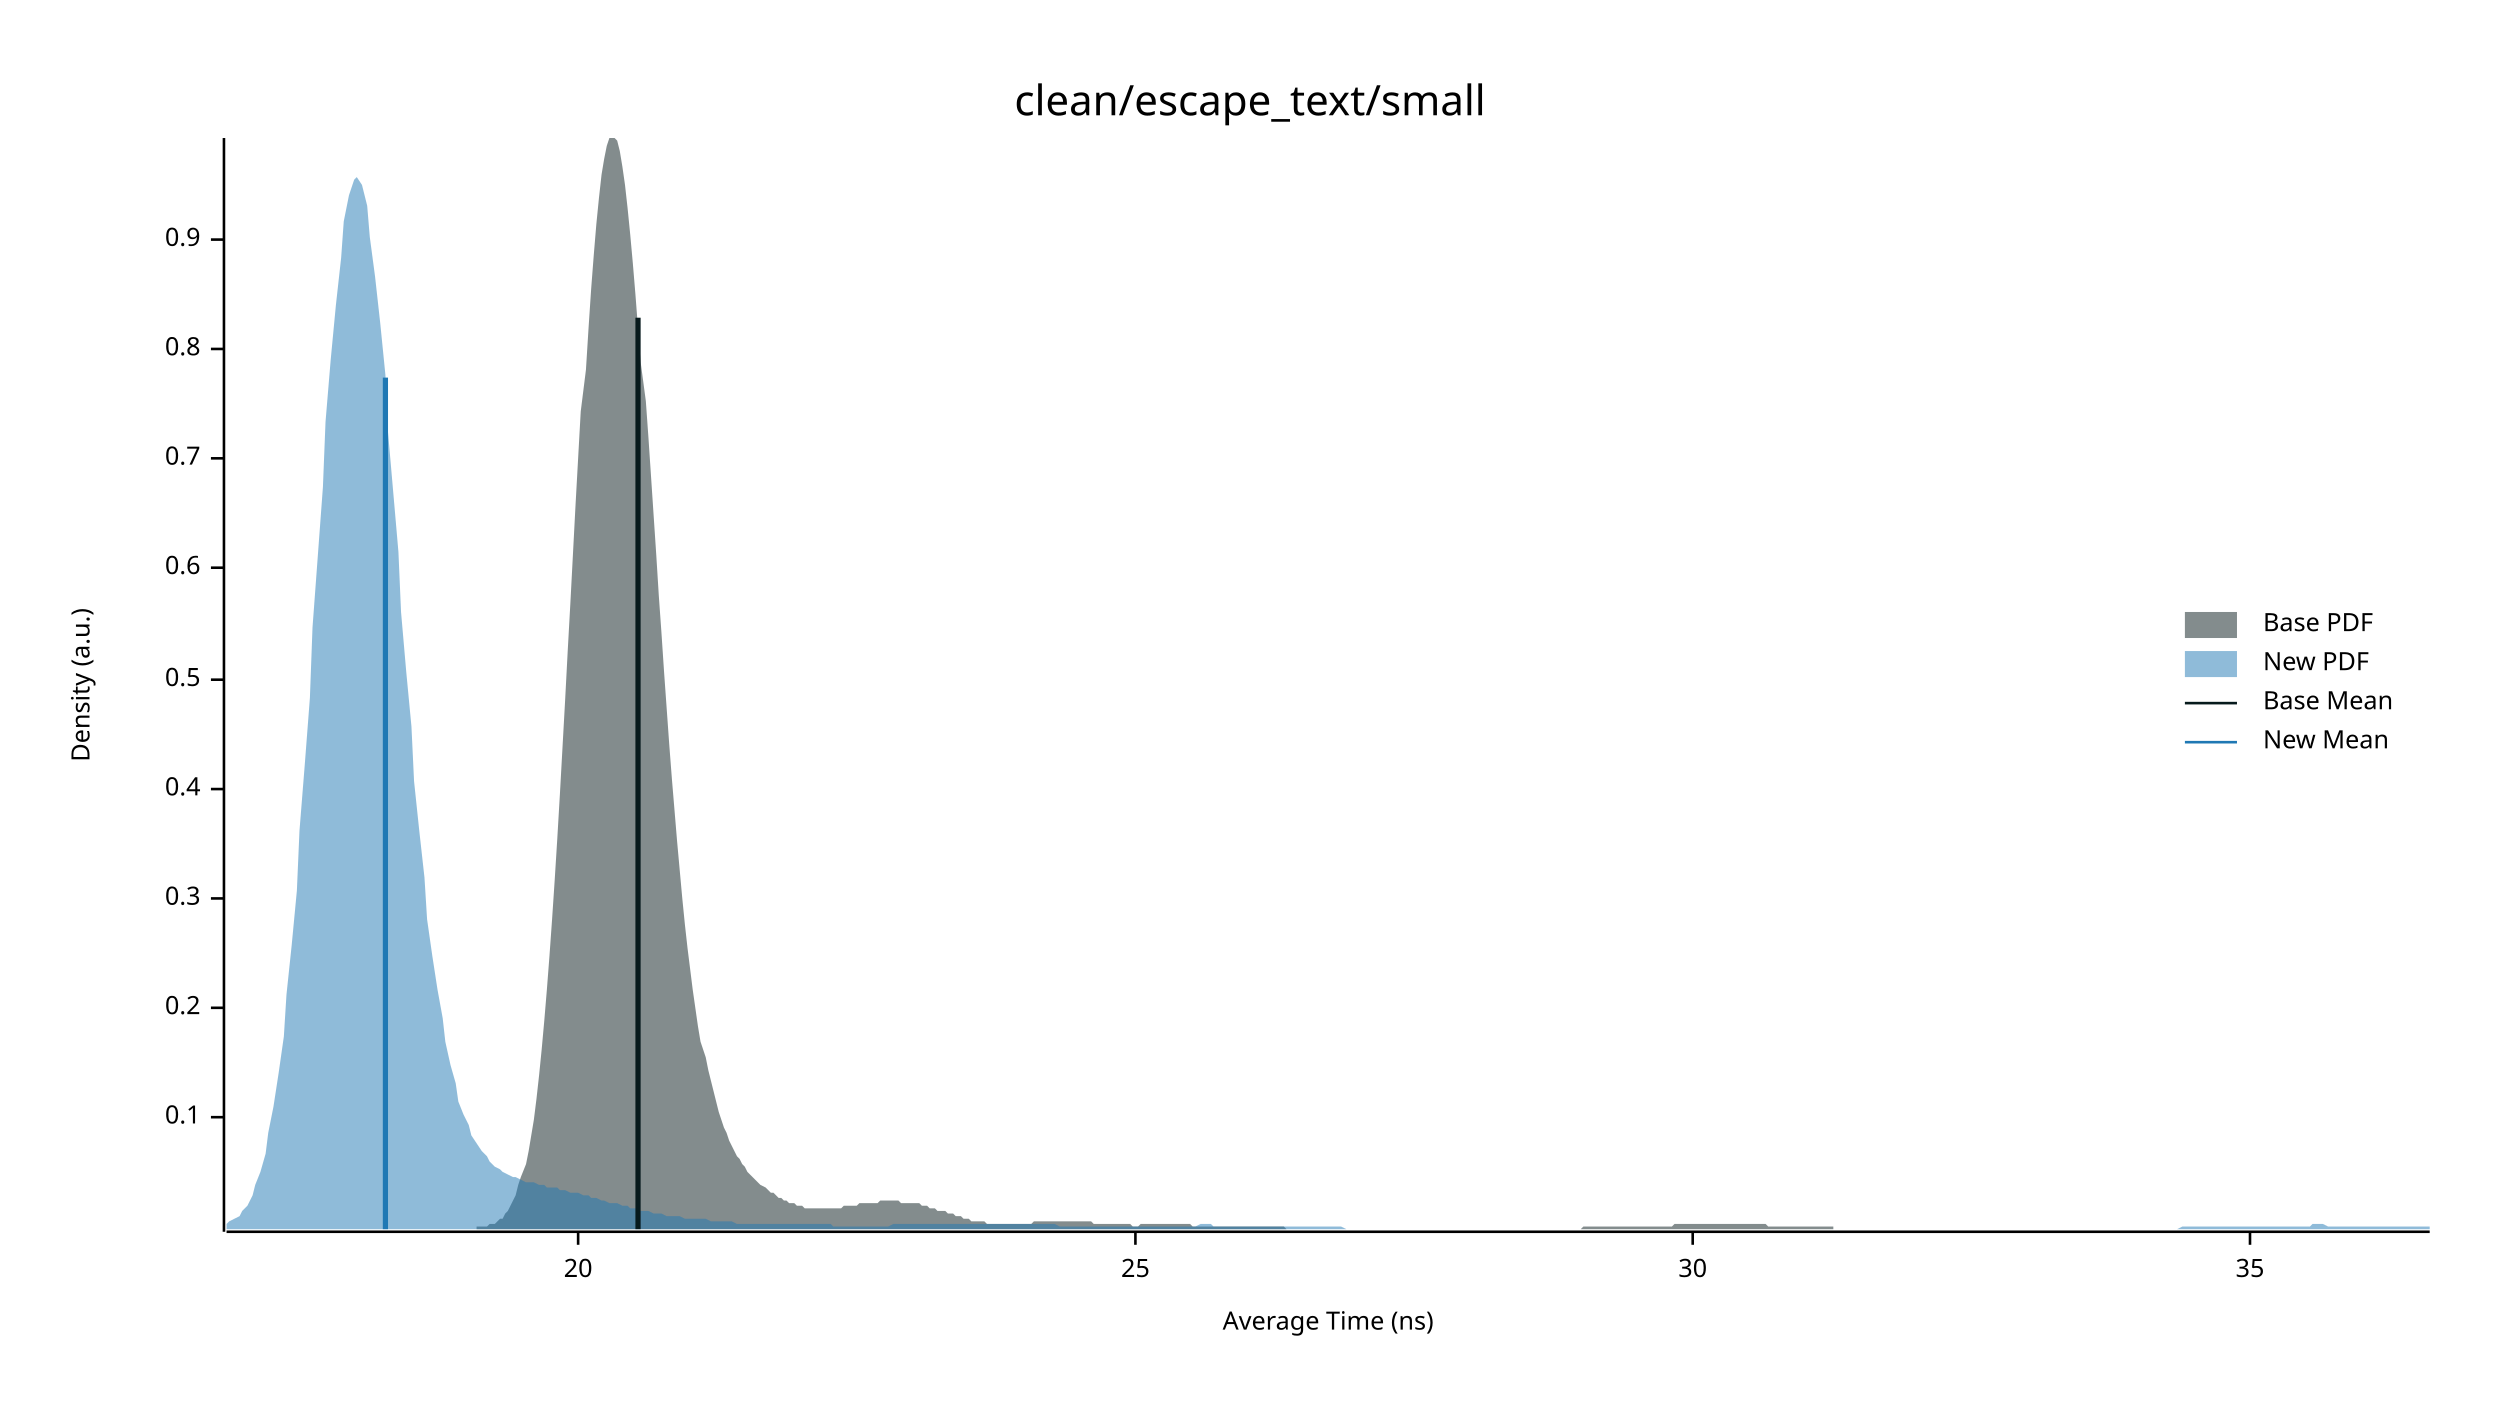
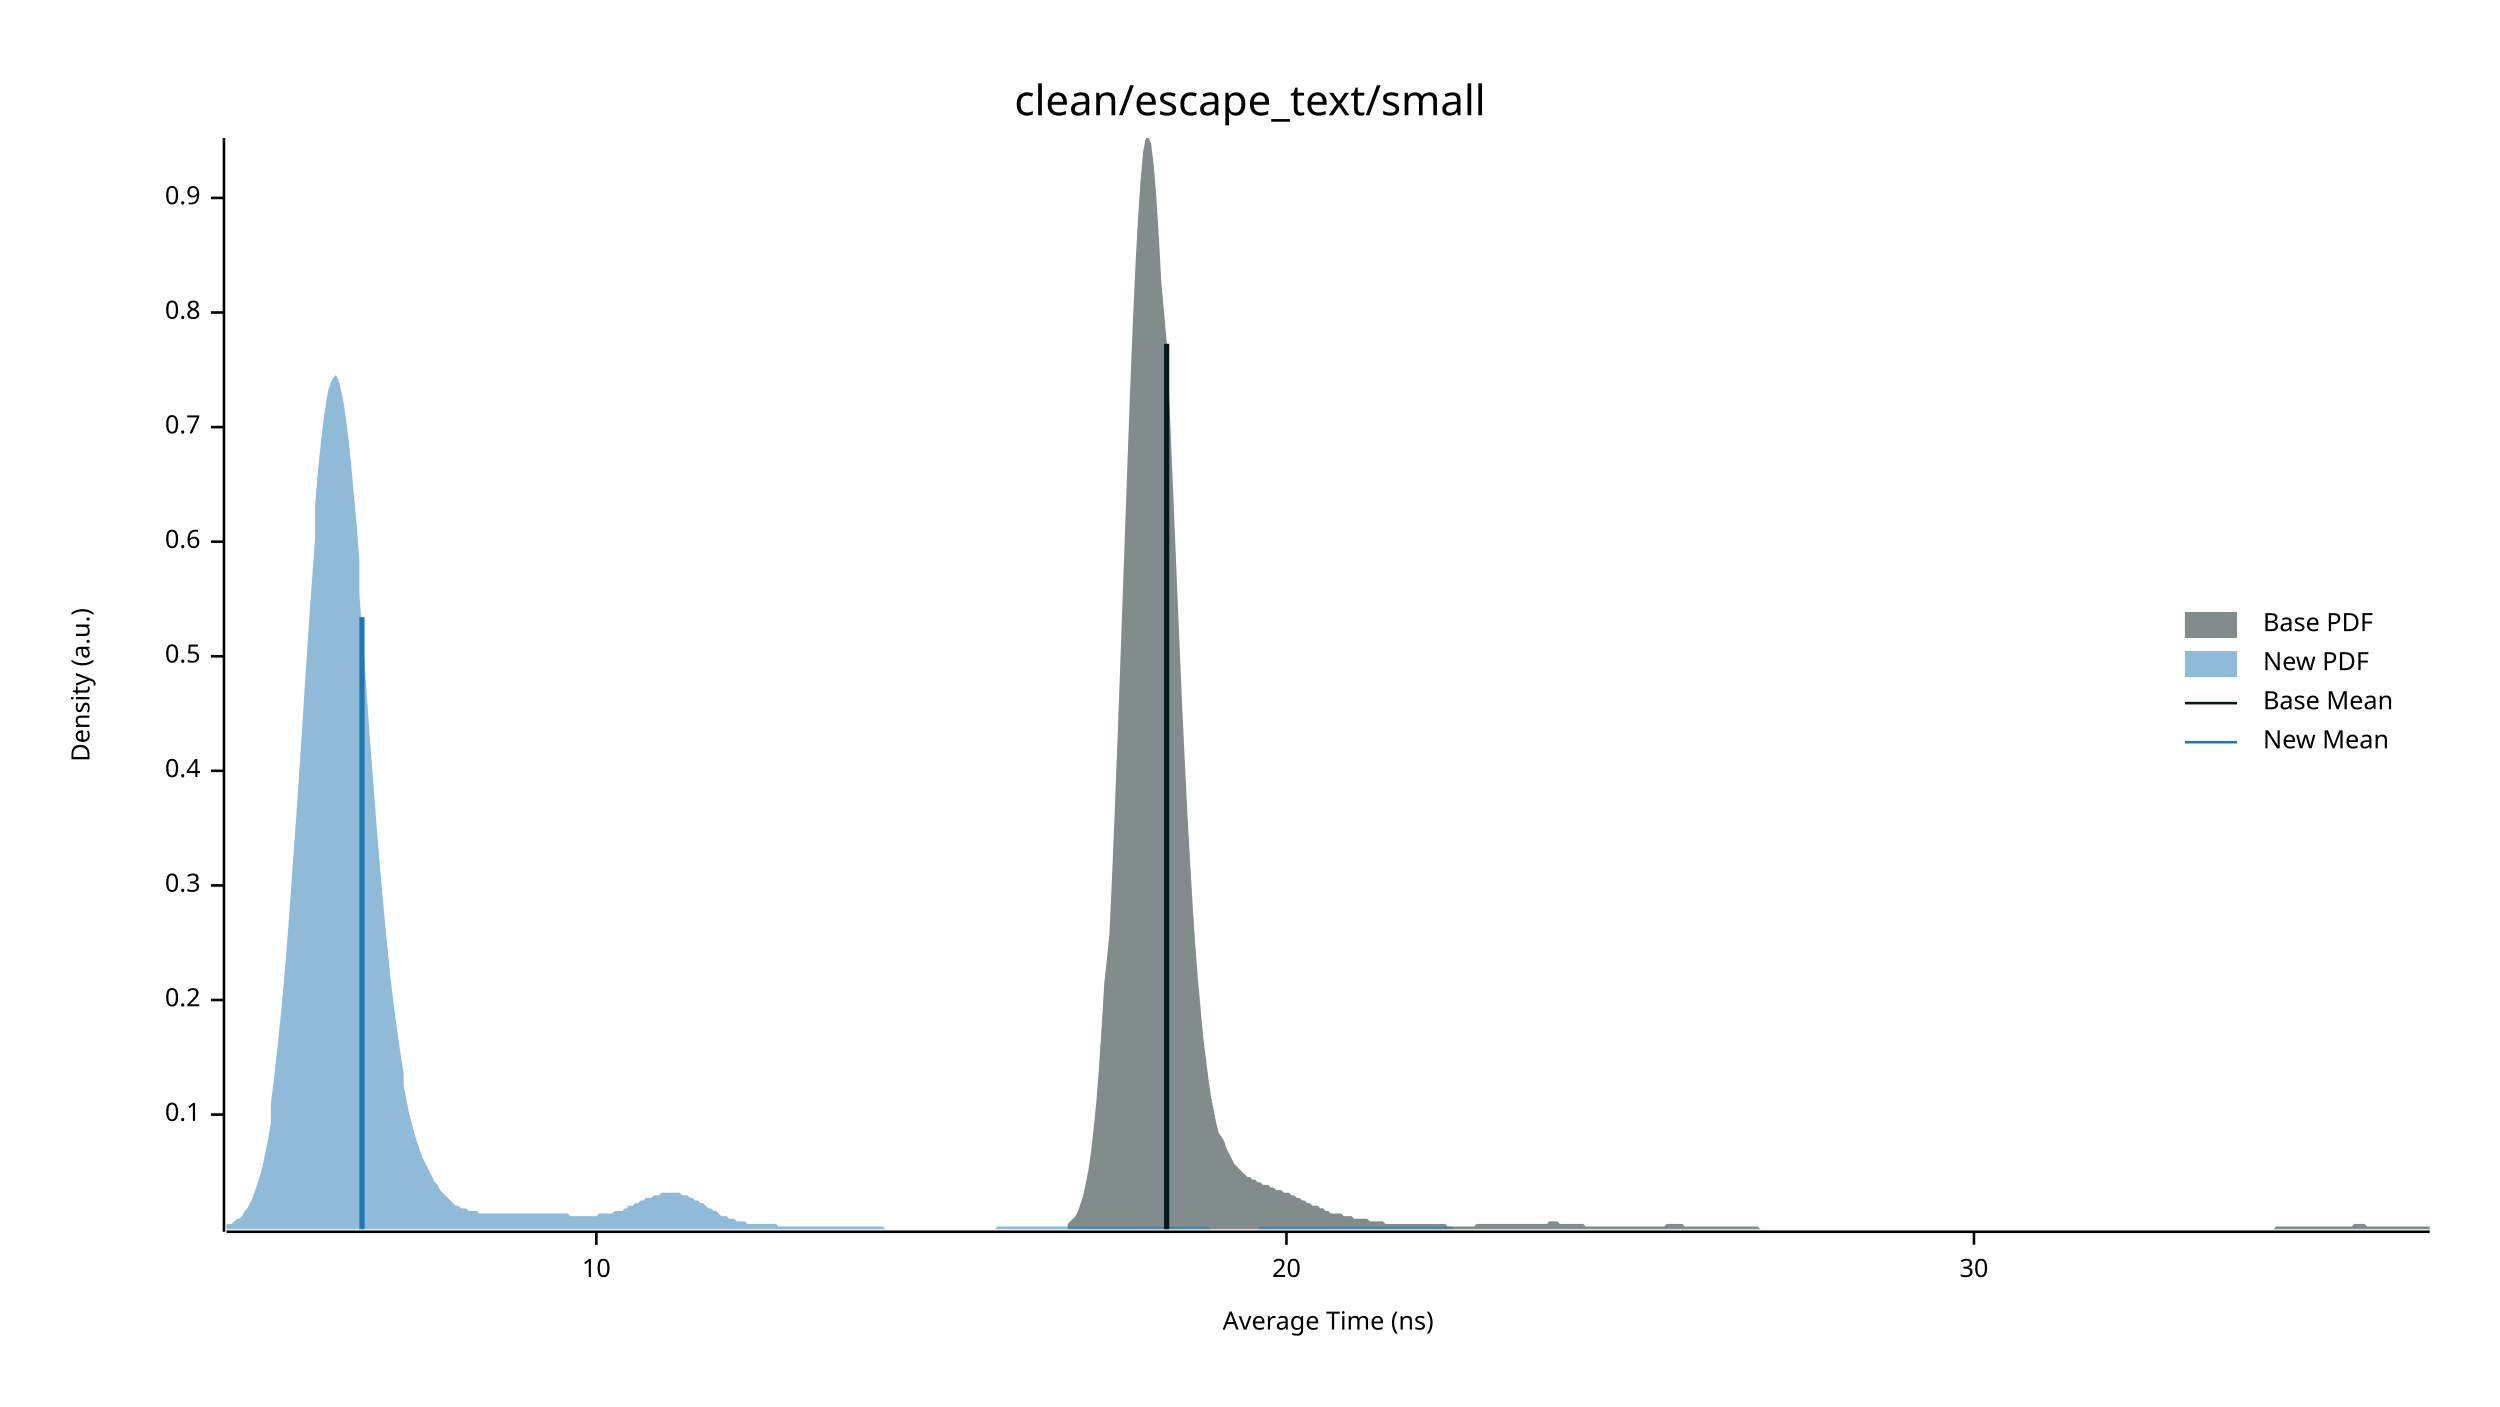
<svg xmlns="http://www.w3.org/2000/svg" width="960" height="540" viewBox="0 0 960 540">
  <text x="480" y="32" dy="0.76em" text-anchor="middle" font-family="sans-serif" font-size="16.129" opacity="1" fill="#000000">
clean/escape_text/small
</text>
  <text x="27" y="263" dy="0.76em" text-anchor="middle" font-family="sans-serif" font-size="9.677" opacity="1" fill="#000000" transform="rotate(270, 27, 263)">
Density (a.u.)
</text>
  <text x="510" y="513" dy="-0.5ex" text-anchor="middle" font-family="sans-serif" font-size="9.677" opacity="1" fill="#000000">
Average Time (ns)
</text>
  <polyline fill="none" opacity="1" stroke="#000000" stroke-width="1" points="86,53 86,473 " />
-   <text x="77" y="429" dy="0.5ex" text-anchor="end" font-family="sans-serif" font-size="9.677" opacity="1" fill="#000000">
+   <text x="77" y="428" dy="0.5ex" text-anchor="end" font-family="sans-serif" font-size="9.677" opacity="1" fill="#000000">
0.1
</text>
-   <polyline fill="none" opacity="1" stroke="#000000" stroke-width="1" points="81,429 86,429 " />
-   <text x="77" y="387" dy="0.5ex" text-anchor="end" font-family="sans-serif" font-size="9.677" opacity="1" fill="#000000">
+   <polyline fill="none" opacity="1" stroke="#000000" stroke-width="1" points="81,428 86,428 " />
+   <text x="77" y="384" dy="0.5ex" text-anchor="end" font-family="sans-serif" font-size="9.677" opacity="1" fill="#000000">
0.2
</text>
-   <polyline fill="none" opacity="1" stroke="#000000" stroke-width="1" points="81,387 86,387 " />
-   <text x="77" y="345" dy="0.5ex" text-anchor="end" font-family="sans-serif" font-size="9.677" opacity="1" fill="#000000">
+   <polyline fill="none" opacity="1" stroke="#000000" stroke-width="1" points="81,384 86,384 " />
+   <text x="77" y="340" dy="0.5ex" text-anchor="end" font-family="sans-serif" font-size="9.677" opacity="1" fill="#000000">
0.3
</text>
-   <polyline fill="none" opacity="1" stroke="#000000" stroke-width="1" points="81,345 86,345 " />
-   <text x="77" y="303" dy="0.5ex" text-anchor="end" font-family="sans-serif" font-size="9.677" opacity="1" fill="#000000">
+   <polyline fill="none" opacity="1" stroke="#000000" stroke-width="1" points="81,340 86,340 " />
+   <text x="77" y="296" dy="0.5ex" text-anchor="end" font-family="sans-serif" font-size="9.677" opacity="1" fill="#000000">
0.4
</text>
-   <polyline fill="none" opacity="1" stroke="#000000" stroke-width="1" points="81,303 86,303 " />
-   <text x="77" y="261" dy="0.5ex" text-anchor="end" font-family="sans-serif" font-size="9.677" opacity="1" fill="#000000">
+   <polyline fill="none" opacity="1" stroke="#000000" stroke-width="1" points="81,296 86,296 " />
+   <text x="77" y="252" dy="0.5ex" text-anchor="end" font-family="sans-serif" font-size="9.677" opacity="1" fill="#000000">
0.5
</text>
-   <polyline fill="none" opacity="1" stroke="#000000" stroke-width="1" points="81,261 86,261 " />
-   <text x="77" y="218" dy="0.5ex" text-anchor="end" font-family="sans-serif" font-size="9.677" opacity="1" fill="#000000">
+   <polyline fill="none" opacity="1" stroke="#000000" stroke-width="1" points="81,252 86,252 " />
+   <text x="77" y="208" dy="0.5ex" text-anchor="end" font-family="sans-serif" font-size="9.677" opacity="1" fill="#000000">
0.6
</text>
-   <polyline fill="none" opacity="1" stroke="#000000" stroke-width="1" points="81,218 86,218 " />
-   <text x="77" y="176" dy="0.5ex" text-anchor="end" font-family="sans-serif" font-size="9.677" opacity="1" fill="#000000">
+   <polyline fill="none" opacity="1" stroke="#000000" stroke-width="1" points="81,208 86,208 " />
+   <text x="77" y="164" dy="0.5ex" text-anchor="end" font-family="sans-serif" font-size="9.677" opacity="1" fill="#000000">
0.7
</text>
-   <polyline fill="none" opacity="1" stroke="#000000" stroke-width="1" points="81,176 86,176 " />
-   <text x="77" y="134" dy="0.5ex" text-anchor="end" font-family="sans-serif" font-size="9.677" opacity="1" fill="#000000">
+   <polyline fill="none" opacity="1" stroke="#000000" stroke-width="1" points="81,164 86,164 " />
+   <text x="77" y="120" dy="0.5ex" text-anchor="end" font-family="sans-serif" font-size="9.677" opacity="1" fill="#000000">
0.8
</text>
-   <polyline fill="none" opacity="1" stroke="#000000" stroke-width="1" points="81,134 86,134 " />
-   <text x="77" y="92" dy="0.5ex" text-anchor="end" font-family="sans-serif" font-size="9.677" opacity="1" fill="#000000">
+   <polyline fill="none" opacity="1" stroke="#000000" stroke-width="1" points="81,120 86,120 " />
+   <text x="77" y="76" dy="0.5ex" text-anchor="end" font-family="sans-serif" font-size="9.677" opacity="1" fill="#000000">
0.9
</text>
-   <polyline fill="none" opacity="1" stroke="#000000" stroke-width="1" points="81,92 86,92 " />
+   <polyline fill="none" opacity="1" stroke="#000000" stroke-width="1" points="81,76 86,76 " />
  <polyline fill="none" opacity="1" stroke="#000000" stroke-width="1" points="87,473 933,473 " />
-   <text x="222" y="483" dy="0.76em" text-anchor="middle" font-family="sans-serif" font-size="9.677" opacity="1" fill="#000000">
+   <text x="229" y="483" dy="0.76em" text-anchor="middle" font-family="sans-serif" font-size="9.677" opacity="1" fill="#000000">
+ 10
+ </text>
+   <polyline fill="none" opacity="1" stroke="#000000" stroke-width="1" points="229,473 229,478 " />
+   <text x="494" y="483" dy="0.76em" text-anchor="middle" font-family="sans-serif" font-size="9.677" opacity="1" fill="#000000">
20
</text>
-   <polyline fill="none" opacity="1" stroke="#000000" stroke-width="1" points="222,473 222,478 " />
-   <text x="436" y="483" dy="0.76em" text-anchor="middle" font-family="sans-serif" font-size="9.677" opacity="1" fill="#000000">
- 25
- </text>
-   <polyline fill="none" opacity="1" stroke="#000000" stroke-width="1" points="436,473 436,478 " />
-   <text x="650" y="483" dy="0.76em" text-anchor="middle" font-family="sans-serif" font-size="9.677" opacity="1" fill="#000000">
+   <polyline fill="none" opacity="1" stroke="#000000" stroke-width="1" points="494,473 494,478 " />
+   <text x="758" y="483" dy="0.76em" text-anchor="middle" font-family="sans-serif" font-size="9.677" opacity="1" fill="#000000">
30
</text>
-   <polyline fill="none" opacity="1" stroke="#000000" stroke-width="1" points="650,473 650,478 " />
-   <text x="864" y="483" dy="0.76em" text-anchor="middle" font-family="sans-serif" font-size="9.677" opacity="1" fill="#000000">
- 35
- </text>
-   <polyline fill="none" opacity="1" stroke="#000000" stroke-width="1" points="864,473 864,478 " />
-   <polygon opacity="0.5" fill="#071A1C" points="183,471 184,471 185,471 186,471 187,471 188,470 189,470 190,470 191,469 192,468 193,468 194,466 195,465 196,463 197,461 198,459 199,455 200,452 202,447 203,442 204,436 205,430 206,422 207,413 208,403 209,392 210,380 211,367 212,353 213,338 214,322 215,305 216,287 217,269 218,250 219,232 220,213 221,194 222,176 223,158 225,142 226,126 227,111 228,98 229,86 230,76 231,67 232,61 233,56 234,53 235,53 236,53 237,54 238,58 239,64 240,71 241,80 242,90 243,101 244,113 245,126 246,139 248,154 249,168 250,183 251,198 252,213 253,229 254,243 255,258 256,272 257,286 258,299 259,311 260,323 261,334 262,345 263,355 264,364 265,372 266,380 267,387 268,394 269,400 271,406 272,411 273,415 274,419 275,423 276,427 277,430 278,433 279,435 280,438 281,440 282,442 283,444 284,445 285,447 286,448 287,450 288,451 289,452 290,453 291,454 292,455 294,456 295,457 296,458 297,458 298,459 299,460 300,460 301,461 302,461 303,462 304,462 305,462 306,463 307,463 308,463 309,464 310,464 311,464 312,464 313,464 314,464 315,464 317,464 318,464 319,464 320,464 321,464 322,464 323,464 324,463 325,463 326,463 327,463 328,463 329,463 330,462 331,462 332,462 333,462 334,462 335,462 336,462 337,462 338,461 340,461 341,461 342,461 343,461 344,461 345,461 346,462 347,462 348,462 349,462 350,462 351,462 352,462 353,462 354,463 355,463 356,463 357,464 358,464 359,464 360,465 361,465 363,465 364,466 365,466 366,466 367,467 368,467 369,467 370,468 371,468 372,468 373,469 374,469 375,469 376,469 377,469 378,469 379,470 380,470 381,470 382,470 383,470 384,470 386,470 387,470 388,470 389,470 390,470 391,470 392,470 393,470 394,470 395,470 396,470 397,469 398,469 399,469 400,469 401,469 402,469 403,469 404,469 405,469 406,469 407,469 409,469 410,469 411,469 412,469 413,469 414,469 415,469 416,469 417,469 418,469 419,469 420,470 421,470 422,470 423,470 424,470 425,470 426,470 427,470 428,470 429,470 430,470 432,470 433,470 434,470 435,471 436,471 437,471 438,470 439,470 440,470 441,470 442,470 443,470 444,470 445,470 446,470 447,470 448,470 449,470 450,470 451,470 452,470 453,470 455,470 456,470 457,470 458,471 459,471 460,471 461,471 462,471 463,471 464,471 465,471 466,471 467,471 468,471 469,471 470,471 471,471 472,471 473,471 474,471 475,471 476,471 478,471 479,471 480,471 481,471 482,471 483,471 484,471 485,471 486,471 487,471 488,471 489,471 490,471 491,471 492,471 493,471 494,472 495,472 496,472 497,472 498,472 500,472 501,472 502,472 503,472 504,472 505,472 506,472 507,472 508,472 509,472 510,472 511,472 512,472 513,472 514,472 515,472 516,472 517,472 518,472 519,472 520,472 521,472 523,472 524,472 525,472 526,472 527,472 528,472 529,472 530,472 531,472 532,472 533,472 534,472 535,472 536,472 537,472 538,472 539,472 540,472 541,472 542,472 543,472 544,472 546,472 547,472 548,472 549,472 550,472 551,472 552,472 553,472 554,472 555,472 556,472 557,472 558,472 559,472 560,472 561,472 562,472 563,472 564,472 565,472 566,472 567,472 569,472 570,472 571,472 572,472 573,472 574,472 575,472 576,472 577,472 578,472 579,472 580,472 581,472 582,472 583,472 584,472 585,472 586,472 587,472 588,472 589,472 590,472 592,472 593,472 594,472 595,472 596,472 597,472 598,472 599,472 600,472 601,472 602,472 603,472 604,472 605,472 606,472 607,472 608,471 609,471 610,471 611,471 612,471 613,471 615,471 616,471 617,471 618,471 619,471 620,471 621,471 622,471 623,471 624,471 625,471 626,471 627,471 628,471 629,471 630,471 631,471 632,471 633,471 634,471 635,471 636,471 638,471 639,471 640,471 641,471 642,471 643,470 644,470 645,470 646,470 647,470 648,470 649,470 650,470 651,470 652,470 653,470 654,470 655,470 656,470 657,470 658,470 659,470 661,470 662,470 663,470 664,470 665,470 666,470 667,470 668,470 669,470 670,470 671,470 672,470 673,470 674,470 675,470 676,470 677,470 678,470 679,471 680,471 681,471 682,471 684,471 685,471 686,471 687,471 688,471 689,471 690,471 691,471 692,471 693,471 694,471 695,471 696,471 697,471 698,471 699,471 700,471 701,471 702,471 703,471 704,471 704,472 183,472 " />
-   <polygon opacity="0.5" fill="#1F78B4" points="87,470 88,469 90,468 92,467 93,465 95,463 97,459 98,455 100,450 102,443 103,435 105,425 107,412 109,398 110,382 112,363 114,342 115,319 117,294 119,268 120,241 122,214 124,187 125,162 127,138 129,117 131,99 132,85 134,75 136,69 137,68 139,71 141,79 142,91 144,106 146,124 148,144 149,166 151,189 153,212 154,235 156,258 158,279 159,300 161,319 163,337 164,353 166,367 168,380 170,391 171,400 173,409 175,416 176,423 178,428 180,432 181,436 183,439 185,442 187,444 188,446 190,448 192,449 193,450 195,451 197,452 198,452 200,453 202,454 203,454 205,454 207,455 209,455 210,456 212,456 214,456 215,457 217,457 219,458 220,458 222,458 224,459 226,459 227,460 229,460 231,461 232,461 234,462 236,462 237,462 239,463 241,463 242,464 244,464 246,465 248,465 249,465 251,466 253,466 254,466 256,467 258,467 259,467 261,467 263,468 265,468 266,468 268,468 270,468 271,468 273,469 275,469 276,469 278,469 280,469 281,469 283,470 285,470 287,470 288,470 290,470 292,470 293,470 295,470 297,470 298,470 300,470 302,470 304,470 305,470 307,470 309,470 310,470 312,470 314,470 315,470 317,470 319,470 320,471 322,471 324,471 326,471 327,471 329,471 331,471 332,471 334,471 336,471 337,471 339,471 341,471 343,470 344,470 346,470 348,470 349,470 351,470 353,470 354,470 356,470 358,470 359,470 361,470 363,470 365,470 366,470 368,470 370,470 371,470 373,470 375,470 376,470 378,470 380,470 381,470 383,470 385,470 387,470 388,470 390,470 392,470 393,470 395,470 397,470 398,470 400,470 402,470 404,470 405,470 407,471 409,471 410,471 412,471 414,471 415,471 417,471 419,471 420,471 422,471 424,471 426,471 427,471 429,471 431,471 432,471 434,471 436,471 437,471 439,471 441,471 443,471 444,471 446,471 448,471 449,471 451,471 453,471 454,471 456,471 458,471 459,471 461,470 463,470 465,470 466,471 468,471 470,471 471,471 473,471 475,471 476,471 478,471 480,471 482,471 483,471 485,471 487,471 488,471 490,471 492,471 493,471 495,471 497,471 498,471 500,471 502,471 504,471 505,471 507,471 509,471 510,471 512,471 514,471 515,471 517,472 519,472 521,472 522,472 524,472 526,472 527,472 529,472 531,472 532,472 534,472 536,472 537,472 539,472 541,472 543,472 544,472 546,472 548,472 549,472 551,472 553,472 554,472 556,472 558,472 560,472 561,472 563,472 565,472 566,472 568,472 570,472 571,472 573,472 575,472 576,472 578,472 580,472 582,472 583,472 585,472 587,472 588,472 590,472 592,472 593,472 595,472 597,472 599,472 600,472 602,472 604,472 605,472 607,472 609,472 610,472 612,472 614,472 615,472 617,472 619,472 621,472 622,472 624,472 626,472 627,472 629,472 631,472 632,472 634,472 636,472 638,472 639,472 641,472 643,472 644,472 646,472 648,472 649,472 651,472 653,472 654,472 656,472 658,472 660,472 661,472 663,472 665,472 666,472 668,472 670,472 671,472 673,472 675,472 676,472 678,472 680,472 682,472 683,472 685,472 687,472 688,472 690,472 692,472 693,472 695,472 697,472 699,472 700,472 702,472 704,472 705,472 707,472 709,472 710,472 712,472 714,472 715,472 717,472 719,472 721,472 722,472 724,472 726,472 727,472 729,472 731,472 732,472 734,472 736,472 738,472 739,472 741,472 743,472 744,472 746,472 748,472 749,472 751,472 753,472 754,472 756,472 758,472 760,472 761,472 763,472 765,472 766,472 768,472 770,472 771,472 773,472 775,472 777,472 778,472 780,472 782,472 783,472 785,472 787,472 788,472 790,472 792,472 793,472 795,472 797,472 799,472 800,472 802,472 804,472 805,472 807,472 809,472 810,472 812,472 814,472 816,472 817,472 819,472 821,472 822,472 824,472 826,472 827,472 829,472 831,472 832,472 834,472 836,472 838,471 839,471 841,471 843,471 844,471 846,471 848,471 849,471 851,471 853,471 855,471 856,471 858,471 860,471 861,471 863,471 865,471 866,471 868,471 870,471 871,471 873,471 875,471 877,471 878,471 880,471 882,471 883,471 885,471 887,471 888,470 890,470 892,470 894,471 895,471 897,471 899,471 900,471 902,471 904,471 905,471 907,471 909,471 910,471 912,471 914,471 916,471 917,471 919,471 921,471 922,471 924,471 926,471 927,471 929,471 931,471 933,471 933,472 87,472 " />
-   <polyline fill="none" opacity="1" stroke="#071A1C" stroke-width="2" points="245,472 245,122 " />
-   <polyline fill="none" opacity="1" stroke="#1F78B4" stroke-width="2" points="148,472 148,145 " />
+   <polyline fill="none" opacity="1" stroke="#000000" stroke-width="1" points="758,473 758,478 " />
+   <polygon opacity="0.5" fill="#071A1C" points="410,470 411,469 412,468 413,467 414,465 415,462 416,459 417,454 418,449 419,442 420,433 421,423 422,410 423,395 424,378 426,359 427,337 428,313 429,287 430,260 431,232 432,204 433,176 434,149 435,124 436,102 437,84 438,69 439,58 440,53 441,53 442,55 443,63 444,75 445,91 446,109 448,131 449,153 450,177 451,201 452,225 453,249 454,272 455,293 456,313 457,331 458,348 459,363 460,376 461,387 462,398 463,406 464,414 465,421 466,426 467,431 468,435 470,438 471,441 472,443 473,445 474,447 475,448 476,449 477,450 478,451 479,452 480,452 481,453 482,453 483,454 484,454 485,455 486,455 487,455 488,456 489,456 490,457 492,457 493,458 494,458 495,458 496,459 497,459 498,460 499,460 500,461 501,461 502,462 503,462 504,463 505,463 506,463 507,464 508,464 509,465 510,465 511,466 512,466 514,466 515,466 516,467 517,467 518,467 519,467 520,468 521,468 522,468 523,468 524,468 525,468 526,469 527,469 528,469 529,469 530,469 531,469 532,470 533,470 534,470 536,470 537,470 538,470 539,470 540,470 541,470 542,470 543,470 544,470 545,470 546,470 547,470 548,470 549,470 550,470 551,470 552,470 553,470 554,470 555,470 556,471 558,471 559,471 560,471 561,471 562,471 563,471 564,471 565,471 566,471 567,470 568,470 569,470 570,470 571,470 572,470 573,470 574,470 575,470 576,470 577,470 578,470 580,470 581,470 582,470 583,470 584,470 585,470 586,470 587,470 588,470 589,470 590,470 591,470 592,470 593,470 594,470 595,469 596,469 597,469 598,469 599,470 600,470 602,470 603,470 604,470 605,470 606,470 607,470 608,470 609,471 610,471 611,471 612,471 613,471 614,471 615,471 616,471 617,471 618,471 619,471 620,471 621,471 622,471 624,471 625,471 626,471 627,471 628,471 629,471 630,471 631,471 632,471 633,471 634,471 635,471 636,471 637,471 638,471 639,471 640,470 641,470 642,470 643,470 644,470 646,470 647,471 648,471 649,471 650,471 651,471 652,471 653,471 654,471 655,471 656,471 657,471 658,471 659,471 660,471 661,471 662,471 663,471 664,471 665,471 666,471 667,471 669,471 670,471 671,471 672,471 673,471 674,471 675,471 676,472 677,472 678,472 679,472 680,472 681,472 682,472 683,472 684,472 685,472 686,472 687,472 688,472 689,472 691,472 692,472 693,472 694,472 695,472 696,472 697,472 698,472 699,472 700,472 701,472 702,472 703,472 704,472 705,472 706,472 707,472 708,472 709,472 710,472 711,472 713,472 714,472 715,472 716,472 717,472 718,472 719,472 720,472 721,472 722,472 723,472 724,472 725,472 726,472 727,472 728,472 729,472 730,472 731,472 732,472 733,472 735,472 736,472 737,472 738,472 739,472 740,472 741,472 742,472 743,472 744,472 745,472 746,472 747,472 748,472 749,472 750,472 751,472 752,472 753,472 754,472 755,472 757,472 758,472 759,472 760,472 761,472 762,472 763,472 764,472 765,472 766,472 767,472 768,472 769,472 770,472 771,472 772,472 773,472 774,472 775,472 776,472 777,472 779,472 780,472 781,472 782,472 783,472 784,472 785,472 786,472 787,472 788,472 789,472 790,472 791,472 792,472 793,472 794,472 795,472 796,472 797,472 798,472 799,472 801,472 802,472 803,472 804,472 805,472 806,472 807,472 808,472 809,472 810,472 811,472 812,472 813,472 814,472 815,472 816,472 817,472 818,472 819,472 820,472 821,472 823,472 824,472 825,472 826,472 827,472 828,472 829,472 830,472 831,472 832,472 833,472 834,472 835,472 836,472 837,472 838,472 839,472 840,472 841,472 842,472 843,472 845,472 846,472 847,472 848,472 849,472 850,472 851,472 852,472 853,472 854,472 855,472 856,472 857,472 858,472 859,472 860,472 861,472 862,472 863,472 864,472 865,472 867,472 868,472 869,472 870,472 871,472 872,472 873,472 874,471 875,471 876,471 877,471 878,471 879,471 880,471 881,471 882,471 883,471 884,471 885,471 886,471 887,471 889,471 890,471 891,471 892,471 893,471 894,471 895,471 896,471 897,471 898,471 899,471 900,471 901,471 902,471 903,471 904,470 905,470 906,470 907,470 908,470 909,471 911,471 912,471 913,471 914,471 915,471 916,471 917,471 918,471 919,471 920,471 921,471 922,471 923,471 924,471 925,471 926,471 927,471 928,471 929,471 930,471 931,471 933,471 933,472 410,472 " />
+   <polygon opacity="0.5" fill="#1F78B4" points="87,471 87,470 88,470 89,470 90,469 91,468 92,468 93,467 94,465 95,464 96,462 97,460 98,457 99,454 100,451 101,447 102,442 103,437 104,431 104,424 105,416 106,407 107,398 108,388 109,377 110,365 111,352 112,338 113,324 114,310 115,295 116,280 117,264 118,249 119,234 120,220 121,207 121,194 122,182 123,172 124,163 125,156 126,150 127,147 128,145 129,144 130,146 131,150 132,155 133,162 134,170 135,180 136,191 137,202 138,215 138,228 139,242 140,255 141,269 142,283 143,296 144,309 145,322 146,334 147,345 148,356 149,366 150,376 151,384 152,392 153,399 154,406 155,412 155,417 156,422 157,427 158,431 159,435 160,438 161,441 162,444 163,446 164,448 165,450 166,452 167,454 168,455 169,457 170,458 171,459 172,460 173,461 173,461 174,462 175,463 176,463 177,464 178,464 179,464 180,465 181,465 182,465 183,465 184,466 185,466 186,466 187,466 188,466 189,466 190,466 190,466 191,466 192,466 193,466 194,466 195,466 196,466 197,466 198,466 199,466 200,466 201,466 202,466 203,466 204,466 205,466 206,466 207,466 207,466 208,466 209,466 210,466 211,466 212,466 213,466 214,466 215,466 216,466 217,466 218,466 219,467 220,467 221,467 222,467 223,467 224,467 224,467 225,467 226,467 227,467 228,467 229,467 230,466 231,466 232,466 233,466 234,466 235,466 236,465 237,465 238,465 239,465 240,464 241,464 241,463 242,463 243,463 244,462 245,462 246,461 247,461 248,460 249,460 250,460 251,459 252,459 253,459 254,458 255,458 256,458 257,458 258,458 259,458 259,458 260,458 261,458 262,459 263,459 264,459 265,460 266,460 267,461 268,461 269,462 270,462 271,463 272,464 273,464 274,465 275,465 276,466 276,466 277,467 278,467 279,467 280,468 281,468 282,468 283,469 284,469 285,469 286,469 287,470 288,470 289,470 290,470 291,470 292,470 293,470 293,470 294,470 295,470 296,470 297,470 298,470 299,471 300,471 301,471 302,471 303,471 304,471 305,471 306,471 307,471 308,471 309,471 310,471 310,471 311,471 312,471 313,471 314,471 315,471 316,471 317,471 318,471 319,471 320,471 321,471 322,471 323,471 324,471 325,471 326,471 327,471 327,471 328,471 329,471 330,471 331,471 332,471 333,471 334,471 335,471 336,471 337,471 338,471 339,471 340,472 341,472 342,472 343,472 344,472 345,472 345,472 346,472 347,472 348,472 349,472 350,472 351,472 352,472 353,472 354,472 355,472 356,472 357,472 358,472 359,472 360,472 361,472 362,472 362,472 363,472 364,472 365,472 366,472 367,472 368,472 369,472 370,472 371,472 372,472 373,472 374,472 375,472 376,472 377,472 378,472 379,472 379,472 380,472 381,472 382,472 383,471 384,471 385,471 386,471 387,471 388,471 389,471 390,471 391,471 392,471 393,471 394,471 395,471 396,471 396,471 397,471 398,471 399,471 400,471 401,471 402,471 403,471 404,471 405,471 406,471 407,471 408,471 409,471 410,471 411,471 412,471 413,471 413,471 414,471 415,471 416,471 417,471 418,471 419,471 420,471 421,471 422,471 423,471 424,471 425,471 426,471 427,471 428,471 429,471 430,471 431,471 431,471 432,471 433,471 434,471 435,471 436,471 437,471 438,471 439,471 440,471 441,471 442,471 443,471 444,471 445,471 446,471 447,471 448,471 448,471 449,471 450,471 451,471 452,471 453,471 454,471 455,471 456,471 457,471 458,471 459,471 460,471 461,471 462,471 463,471 464,471 465,472 465,472 466,472 467,472 468,472 469,472 470,472 471,472 472,472 473,472 474,472 475,472 476,472 477,472 478,472 479,472 480,472 481,472 482,472 482,472 483,472 484,471 485,471 486,471 487,471 488,471 489,471 490,471 491,471 492,471 493,471 494,471 495,471 496,471 497,471 498,471 499,471 499,471 500,471 501,471 502,471 503,471 504,471 505,471 506,471 507,471 508,471 509,471 510,471 511,471 512,471 513,471 514,471 515,471 516,471 517,471 517,471 518,471 519,471 520,471 521,471 522,471 523,471 524,471 525,471 526,471 527,471 528,471 529,471 530,471 531,471 532,471 533,471 534,471 534,471 535,471 536,471 537,471 538,471 539,471 540,471 541,471 542,471 543,471 544,471 545,471 546,471 547,471 548,471 549,471 550,471 551,471 551,471 552,471 553,471 554,471 555,471 556,471 557,471 558,471 558,472 87,472 " />
+   <polyline fill="none" opacity="1" stroke="#071A1C" stroke-width="2" points="448,472 448,132 " />
+   <polyline fill="none" opacity="1" stroke="#1F78B4" stroke-width="2" points="139,472 139,237 " />
  <text x="869" y="235" dy="0.76em" text-anchor="start" font-family="sans-serif" font-size="9.677" opacity="1" fill="#000000">
Base PDF
</text>
  <text x="869" y="250" dy="0.76em" text-anchor="start" font-family="sans-serif" font-size="9.677" opacity="1" fill="#000000">
New PDF
</text>
  <text x="869" y="265" dy="0.76em" text-anchor="start" font-family="sans-serif" font-size="9.677" opacity="1" fill="#000000">
Base Mean
</text>
  <text x="869" y="280" dy="0.76em" text-anchor="start" font-family="sans-serif" font-size="9.677" opacity="1" fill="#000000">
New Mean
</text>
  <rect x="839" y="235" width="20" height="10" opacity="0.5" fill="#071A1C" stroke="none" />
  <rect x="839" y="250" width="20" height="10" opacity="0.5" fill="#1F78B4" stroke="none" />
  <polyline fill="none" opacity="1" stroke="#071A1C" stroke-width="1" points="839,270 859,270 " />
  <polyline fill="none" opacity="1" stroke="#1F78B4" stroke-width="1" points="839,285 859,285 " />
</svg>
